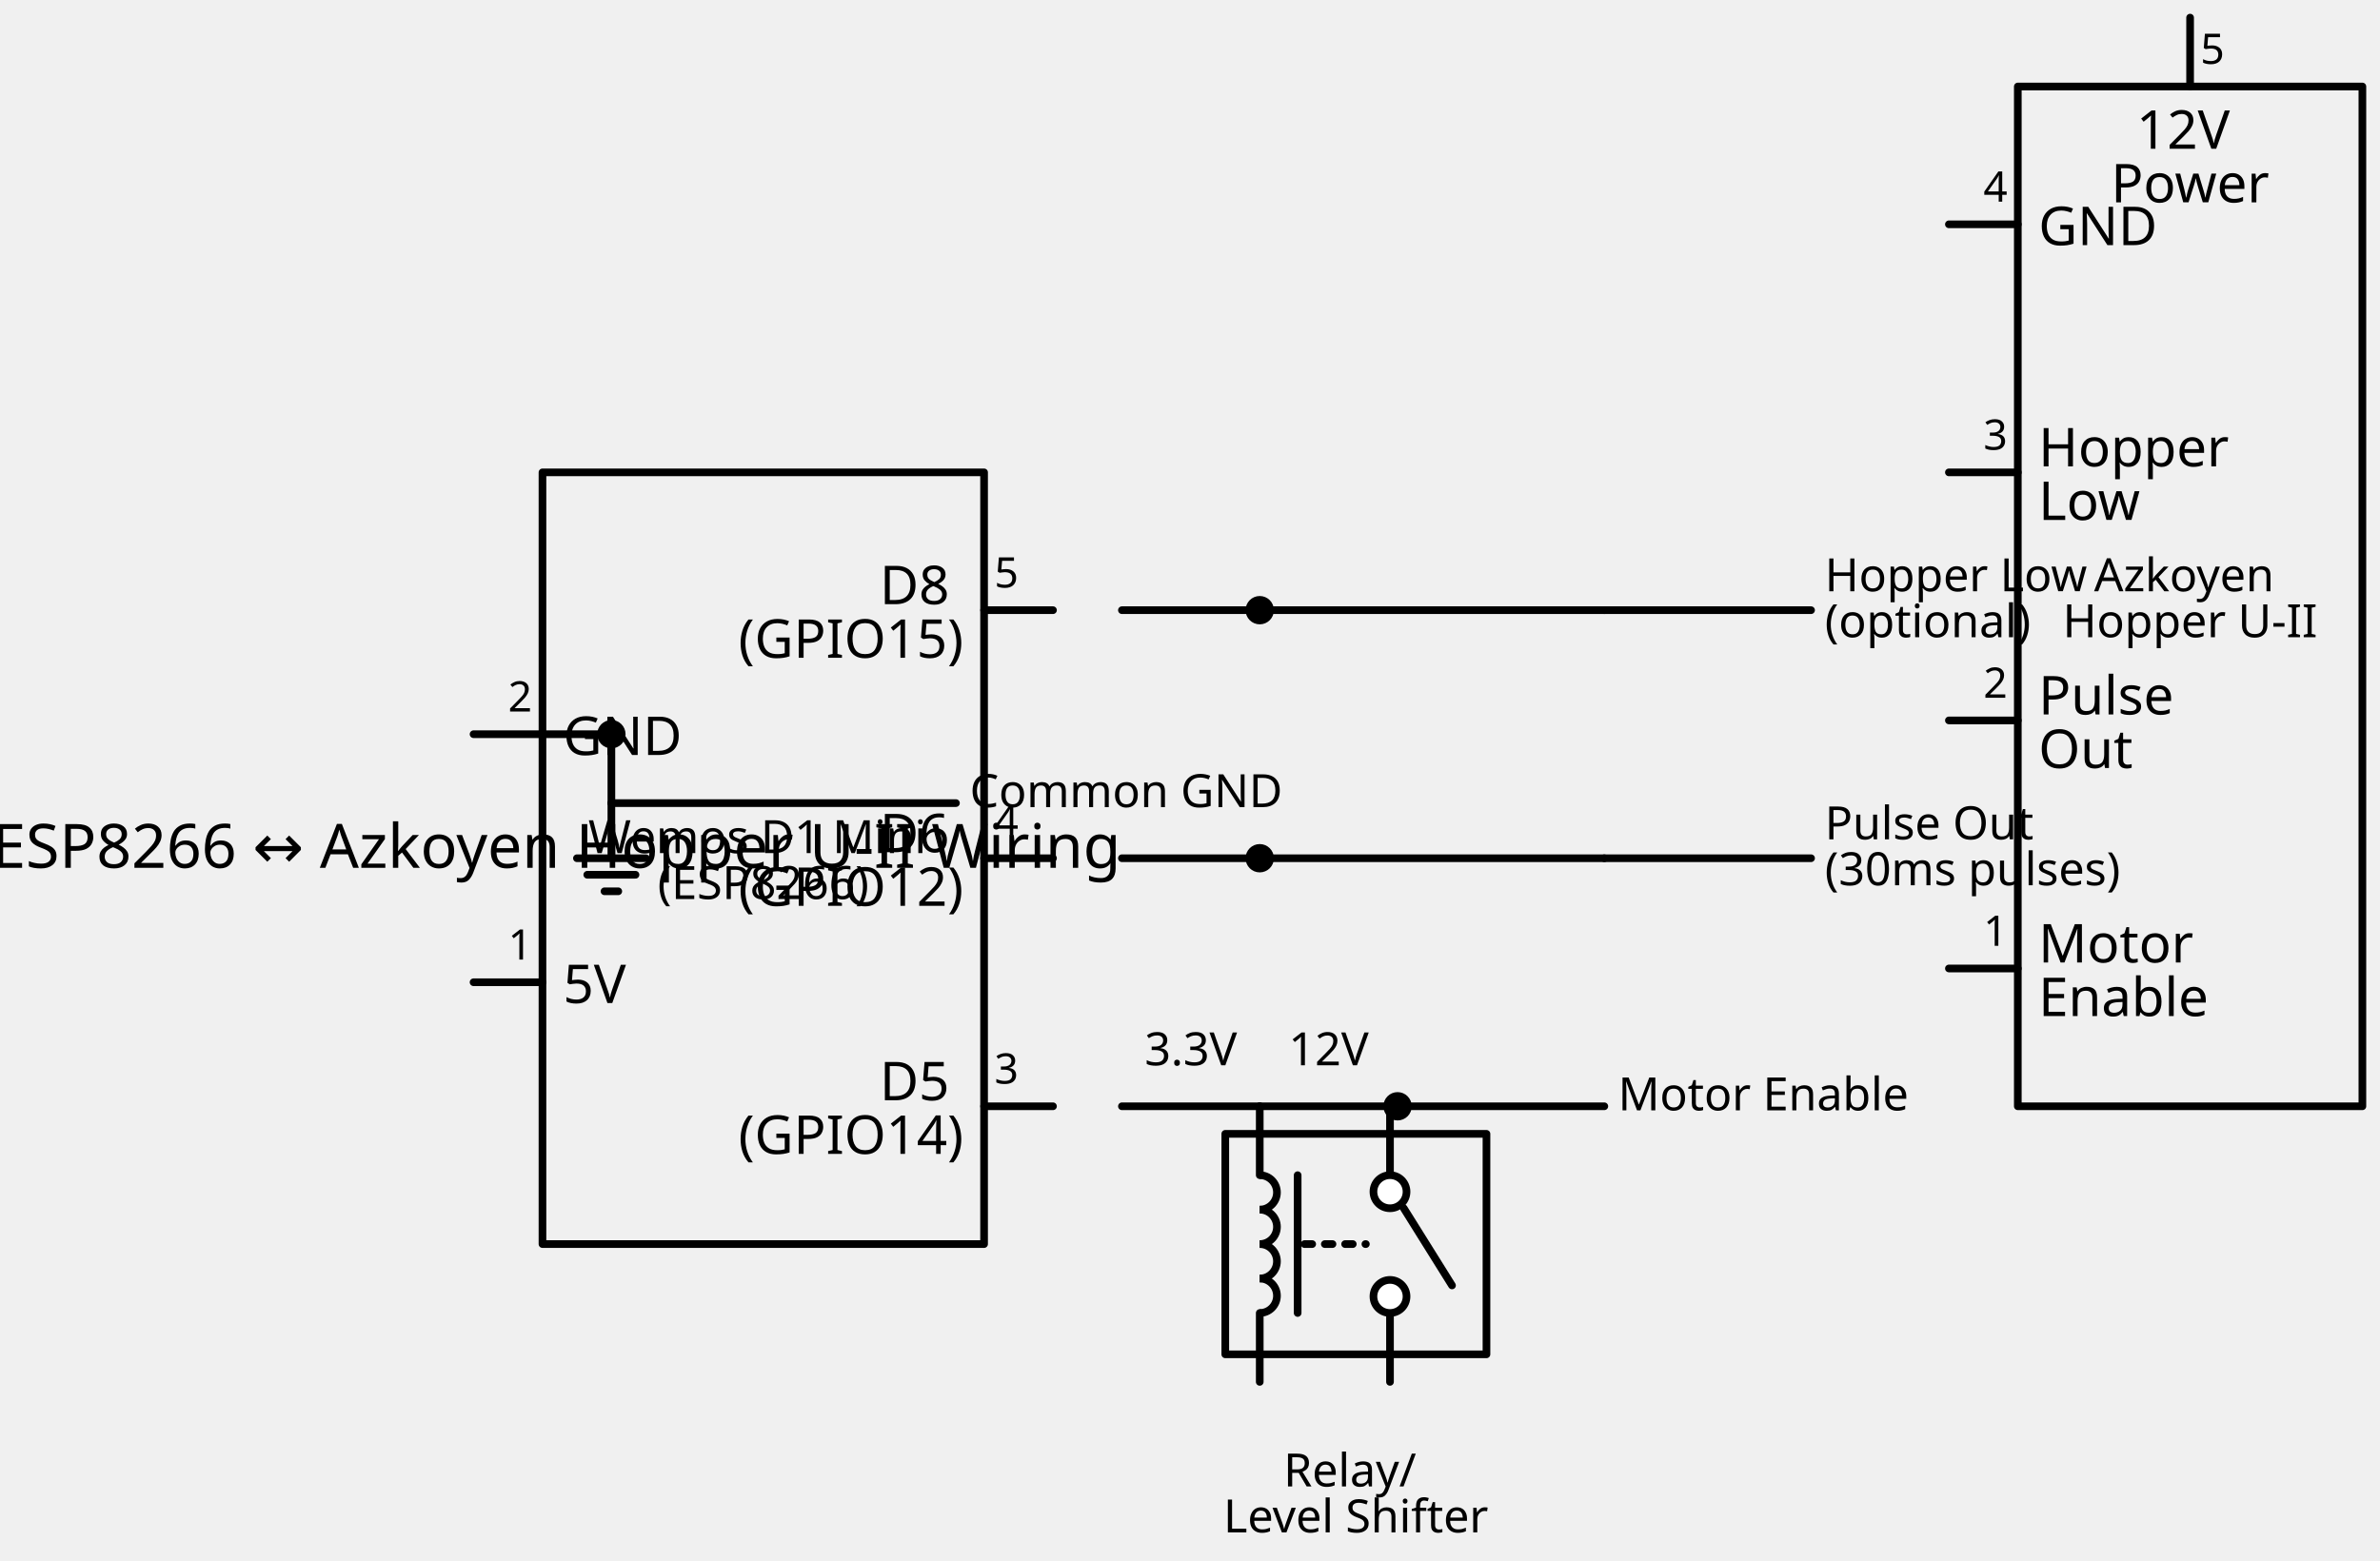
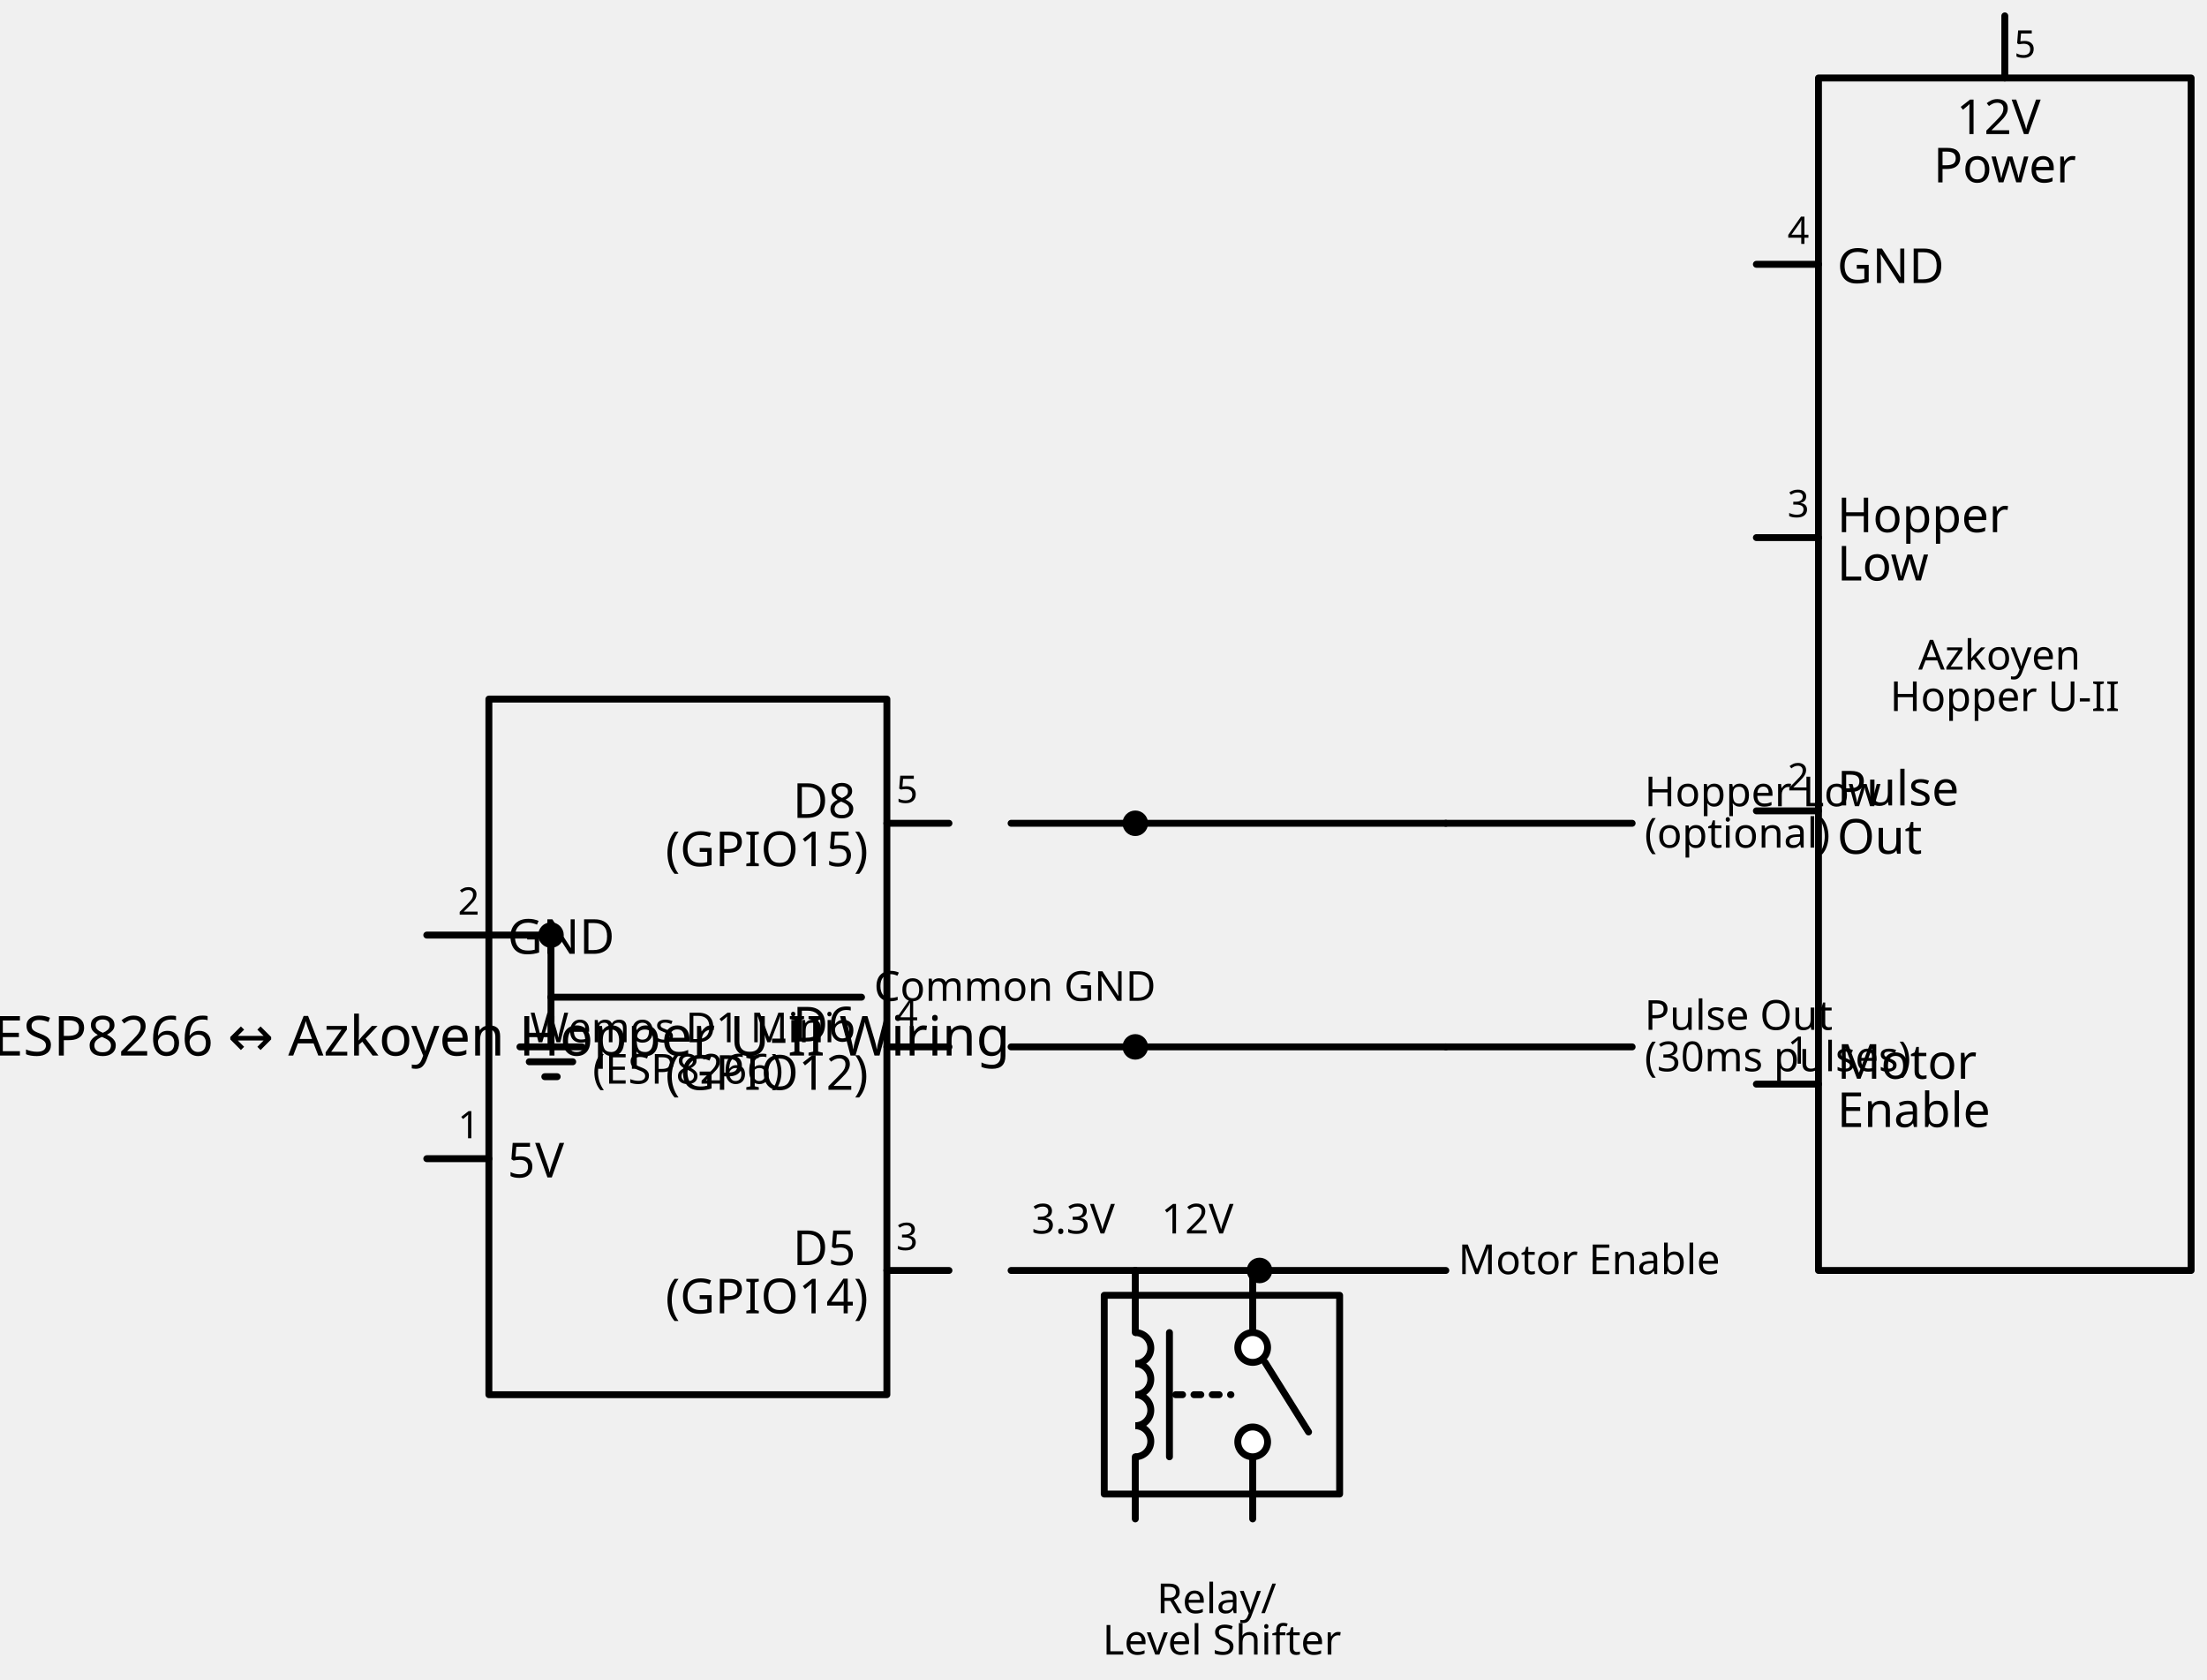
- <svg xmlns="http://www.w3.org/2000/svg" xml:lang="en" height="407.6pt" width="621.632pt" viewBox="-141.688 -235 621.632 407.6" style="background-color:white;">
+ <svg xmlns="http://www.w3.org/2000/svg" xml:lang="en" height="486.8pt" width="639.632pt" viewBox="-141.688 -314.2 639.632 486.8" style="background-color:white;">
  <path d="M 178.344,118.8 L 178.344,61.2 L 246.564,61.2 L 246.564,118.8 L 178.344,118.8" style="stroke:black;fill:none;stroke-width:2;stroke-dasharray:-;stroke-linecap:round;stroke-linejoin:round;" />
  <path d="M 187.34 72.0 a 4.5 4.5 -270 1 1 0.0 9.0" style="stroke:black;fill:none;stroke-width:2;stroke-dasharray:-;" />
  <path d="M 187.34 81.0 a 4.5 4.5 -270 1 1 0.0 9.0" style="stroke:black;fill:none;stroke-width:2;stroke-dasharray:-;" />
  <path d="M 187.34 90.0 a 4.5 4.5 -270 1 1 0.0 9.0" style="stroke:black;fill:none;stroke-width:2;stroke-dasharray:-;" />
  <path d="M 187.34 99.0 a 4.5 4.5 -270 1 1 0.0 9.0" style="stroke:black;fill:none;stroke-width:2;stroke-dasharray:-;" />
  <path d="M 0.0,90.0 L 115.344,90.0 L 115.344,-111.6 L 0.0,-111.6 L 0.0,90.0" style="stroke:black;fill:none;stroke-width:2.0;stroke-dasharray:-;stroke-linecap:round;stroke-linejoin:round;" />
  <path d="M 0.0,21.6 L -18.0,21.6" style="stroke:black;fill:none;stroke-width:2.0;stroke-dasharray:-;stroke-linecap:round;stroke-linejoin:round;" />
  <path d="M 0.0,-43.2 L -18.0,-43.2" style="stroke:black;fill:none;stroke-width:2.0;stroke-dasharray:-;stroke-linecap:round;stroke-linejoin:round;" />
  <path d="M 115.344,54 L 133.344,54" style="stroke:black;fill:none;stroke-width:2.0;stroke-dasharray:-;stroke-linecap:round;stroke-linejoin:round;" />
  <path d="M 115.344,-10.8 L 133.344,-10.8" style="stroke:black;fill:none;stroke-width:2.0;stroke-dasharray:-;stroke-linecap:round;stroke-linejoin:round;" />
  <path d="M 115.344,-75.6 L 133.344,-75.6" style="stroke:black;fill:none;stroke-width:2.0;stroke-dasharray:-;stroke-linecap:round;stroke-linejoin:round;" />
  <path d="M 151.344,54 L 169.344,54 L 187.344,54" style="stroke:black;fill:none;stroke-width:2.0;stroke-dasharray:-;stroke-linecap:round;stroke-linejoin:round;" />
  <path d="M 187.344,54 L 187.344,72.0 M 187.344,108.0 L 187.344,126.0" style="stroke:black;fill:none;stroke-width:2;stroke-dasharray:-;stroke-linecap:round;stroke-linejoin:round;" />
  <path d="M 197.244,72.0 L 197.244,90.0 L 197.244,108.0" style="stroke:black;fill:none;stroke-width:2;stroke-dasharray:-;stroke-linecap:round;stroke-linejoin:round;" />
  <path d="M 221.364,54 L 221.364,72.0 M 224.964,80.64 L 237.564,100.8 M 221.364,108.0 L 221.364,126.0" style="stroke:black;fill:none;stroke-width:2;stroke-dasharray:-;stroke-linecap:round;stroke-linejoin:round;" />
  <path d="M 199.044,90.0 L 207.054,90.0 L 215.064,90.0" style="stroke:black;fill:none;stroke-width:2;stroke-dasharray:2,3.3;stroke-linecap:round;stroke-linejoin:round;" />
  <path d="M 187.344,54 L 205.344,54 L 223.344,54" style="stroke:black;fill:none;stroke-width:2.0;stroke-dasharray:-;stroke-linecap:round;stroke-linejoin:round;" />
  <path d="M 223.344,54 L 250.344,54 L 277.344,54" style="stroke:black;fill:none;stroke-width:2.0;stroke-dasharray:-;stroke-linecap:round;stroke-linejoin:round;" />
  <path d="M 151.344,-10.8 L 169.344,-10.8 L 187.344,-10.8" style="stroke:black;fill:none;stroke-width:2.0;stroke-dasharray:-;stroke-linecap:round;stroke-linejoin:round;" />
  <path d="M 187.344,-10.8 L 232.344,-10.8 L 277.344,-10.8" style="stroke:black;fill:none;stroke-width:2.0;stroke-dasharray:-;stroke-linecap:round;stroke-linejoin:round;" />
  <path d="M 277.344,-10.8 L 304.344,-10.8 L 331.344,-10.8" style="stroke:black;fill:none;stroke-width:2.0;stroke-dasharray:-;stroke-linecap:round;stroke-linejoin:round;" />
  <path d="M 151.344,-75.6 L 169.344,-75.6 L 187.344,-75.6" style="stroke:black;fill:none;stroke-width:2.0;stroke-dasharray:-;stroke-linecap:round;stroke-linejoin:round;" />
  <path d="M 187.344,-75.6 L 232.344,-75.6 L 277.344,-75.6" style="stroke:black;fill:none;stroke-width:2.0;stroke-dasharray:-;stroke-linecap:round;stroke-linejoin:round;" />
  <path d="M 277.344,-75.6 L 304.344,-75.6 L 331.344,-75.6" style="stroke:black;fill:none;stroke-width:2.0;stroke-dasharray:-;stroke-linecap:round;stroke-linejoin:round;" />
  <path d="M 0.0,-43.2 L 9.0,-43.2 L 18.0,-43.2" style="stroke:black;fill:none;stroke-width:2.0;stroke-dasharray:-;stroke-linecap:round;stroke-linejoin:round;" />
  <path d="M 18.0,-43.2 L 18,-34.2 L 18,-25.2" style="stroke:black;fill:none;stroke-width:2.0;stroke-dasharray:-;stroke-linecap:round;stroke-linejoin:round;" />
  <path d="M 18,-25.2 L 18,-10.8 L 9,-10.8 L 27,-10.8 M 11.7,-6.48 L 24.3,-6.48 M 16.2,-2.16 L 19.8,-2.16" style="stroke:black;fill:none;stroke-width:2.0;stroke-dasharray:-;stroke-linecap:round;stroke-linejoin:round;" />
  <path d="M 18,-25.2 L 63.0,-25.2 L 108.0,-25.2" style="stroke:black;fill:none;stroke-width:2.0;stroke-dasharray:-;stroke-linecap:round;stroke-linejoin:round;" />
-   <path d="M 385.344,54 L 475.344,54 L 475.344,-212.4 L 385.344,-212.4 L 385.344,54" style="stroke:black;fill:none;stroke-width:2.0;stroke-dasharray:-;stroke-linecap:round;stroke-linejoin:round;" />
-   <path d="M 385.344,18 L 367.344,18" style="stroke:black;fill:none;stroke-width:2.0;stroke-dasharray:-;stroke-linecap:round;stroke-linejoin:round;" />
-   <path d="M 385.344,-46.8 L 367.344,-46.8" style="stroke:black;fill:none;stroke-width:2.0;stroke-dasharray:-;stroke-linecap:round;stroke-linejoin:round;" />
-   <path d="M 385.344,-111.6 L 367.344,-111.6" style="stroke:black;fill:none;stroke-width:2.0;stroke-dasharray:-;stroke-linecap:round;stroke-linejoin:round;" />
-   <path d="M 385.344,-176.4 L 367.344,-176.4" style="stroke:black;fill:none;stroke-width:2.0;stroke-dasharray:-;stroke-linecap:round;stroke-linejoin:round;" />
-   <path d="M 430.344,-212.4 L 430.344,-230.4" style="stroke:black;fill:none;stroke-width:2.0;stroke-dasharray:-;stroke-linecap:round;stroke-linejoin:round;" />
+   <path d="M 385.344,54 L 493.344,54 L 493.344,-291.6 L 385.344,-291.6 L 385.344,54" style="stroke:black;fill:none;stroke-width:2.0;stroke-dasharray:-;stroke-linecap:round;stroke-linejoin:round;" />
+   <path d="M 385.344,-7.993605777301127e-15 L 367.344,-7.993605777301127e-15" style="stroke:black;fill:none;stroke-width:2.0;stroke-dasharray:-;stroke-linecap:round;stroke-linejoin:round;" />
+   <path d="M 385.344,-79.2 L 367.344,-79.2" style="stroke:black;fill:none;stroke-width:2.0;stroke-dasharray:-;stroke-linecap:round;stroke-linejoin:round;" />
+   <path d="M 385.344,-158.4 L 367.344,-158.4" style="stroke:black;fill:none;stroke-width:2.0;stroke-dasharray:-;stroke-linecap:round;stroke-linejoin:round;" />
+   <path d="M 385.344,-237.6 L 367.344,-237.6" style="stroke:black;fill:none;stroke-width:2.0;stroke-dasharray:-;stroke-linecap:round;stroke-linejoin:round;" />
+   <path d="M 439.344,-291.6 L 439.344,-309.6" style="stroke:black;fill:none;stroke-width:2.0;stroke-dasharray:-;stroke-linecap:round;stroke-linejoin:round;" />
  <text x="3.6" y="-19.6" dominant-baseline="ideographic" fill="black" font-size="16" font-family="sans" text-anchor="middle">
    <tspan x="3.6" dy="16">ESP8266 ↔ Azkoyen Hopper U-II Wiring</tspan>
  </text>
  <text x="-2.7" y="7.9" dominant-baseline="ideographic" fill="black" font-size="11" font-family="sans" text-anchor="end">
    <tspan x="-2.7" dy="11">1</tspan>
  </text>
  <text x="5.4" y="7.6" dominant-baseline="central" fill="black" font-size="14" font-family="sans" text-anchor="start">
    <tspan x="5.4" dy="14">5V</tspan>
  </text>
  <text x="-2.7" y="-56.9" dominant-baseline="ideographic" fill="black" font-size="11" font-family="sans" text-anchor="end">
    <tspan x="-2.7" dy="11">2</tspan>
  </text>
  <text x="5.4" y="-57.2" dominant-baseline="central" fill="black" font-size="14" font-family="sans" text-anchor="start">
    <tspan x="5.4" dy="14">GND</tspan>
  </text>
  <text x="118.044" y="40.3" dominant-baseline="ideographic" fill="black" font-size="11" font-family="sans" text-anchor="start">
    <tspan x="118.044" dy="11">3</tspan>
  </text>
  <text x="109.944" y="33" dominant-baseline="central" fill="black" font-size="14" font-family="sans" text-anchor="end">
    <tspan x="109.944" dy="14">D5</tspan>
    <tspan x="109.944" dy="14">(GPIO14)</tspan>
  </text>
  <text x="118.044" y="-24.5" dominant-baseline="ideographic" fill="black" font-size="11" font-family="sans" text-anchor="start">
    <tspan x="118.044" dy="11">4</tspan>
  </text>
  <text x="109.944" y="-31.8" dominant-baseline="central" fill="black" font-size="14" font-family="sans" text-anchor="end">
    <tspan x="109.944" dy="14">D6</tspan>
    <tspan x="109.944" dy="14">(GPIO12)</tspan>
  </text>
  <text x="118.044" y="-89.3" dominant-baseline="ideographic" fill="black" font-size="11" font-family="sans" text-anchor="start">
    <tspan x="118.044" dy="11">5</tspan>
  </text>
  <text x="109.944" y="-96.6" dominant-baseline="central" fill="black" font-size="14" font-family="sans" text-anchor="end">
    <tspan x="109.944" dy="14">D8</tspan>
    <tspan x="109.944" dy="14">(GPIO15)</tspan>
  </text>
  <text x="57.672" y="-28.8" dominant-baseline="central" fill="black" font-size="12" font-family="sans" text-anchor="middle">
    <tspan x="57.672" dy="12">Wemos D1 Mini</tspan>
    <tspan x="57.672" dy="12">(ESP8266)</tspan>
  </text>
  <text x="169.344" y="34.8" dominant-baseline="ideographic" fill="black" font-size="12" font-family="sans" text-anchor="middle">
    <tspan x="169.344" dy="12">3.3V</tspan>
  </text>
  <circle cx="221.364" cy="76.32" r="4.32" style="stroke:black;fill:white;stroke-width:2;stroke-dasharray:-;" />
  <circle cx="221.364" cy="103.68" r="4.32" style="stroke:black;fill:white;stroke-width:2;stroke-dasharray:-;" />
  <text x="212.454" y="132.0" dominant-baseline="hanging" fill="black" font-size="12" font-family="sans" text-anchor="middle">
    <tspan x="212.454" dy="12">Relay/</tspan>
    <tspan x="212.454" dy="12">Level Shifter</tspan>
  </text>
  <text x="205.344" y="34.8" dominant-baseline="ideographic" fill="black" font-size="12" font-family="sans" text-anchor="middle">
    <tspan x="205.344" dy="12">12V</tspan>
  </text>
  <text x="280.944" y="38.4" dominant-baseline="central" fill="black" font-size="12" font-family="sans" text-anchor="start">
    <tspan x="280.944" dy="12">Motor Enable</tspan>
  </text>
  <text x="334.944" y="-32.4" dominant-baseline="central" fill="black" font-size="12" font-family="sans" text-anchor="start">
    <tspan x="334.944" dy="12">Pulse Out</tspan>
    <tspan x="334.944" dy="12">(30ms pulses)</tspan>
  </text>
  <text x="334.944" y="-97.2" dominant-baseline="central" fill="black" font-size="12" font-family="sans" text-anchor="start">
    <tspan x="334.944" dy="12">Hopper Low</tspan>
    <tspan x="334.944" dy="12">(optional)</tspan>
  </text>
  <text x="111.6" y="-40.8" dominant-baseline="central" fill="black" font-size="12" font-family="sans" text-anchor="start">
    <tspan x="111.6" dy="12">Common GND</tspan>
  </text>
-   <text x="382.644" y="4.3" dominant-baseline="ideographic" fill="black" font-size="11" font-family="sans" text-anchor="end">
+   <text x="382.644" y="-13.7" dominant-baseline="ideographic" fill="black" font-size="11" font-family="sans" text-anchor="end">
    <tspan x="382.644" dy="11">1</tspan>
  </text>
-   <text x="390.744" y="-3" dominant-baseline="central" fill="black" font-size="14" font-family="sans" text-anchor="start">
+   <text x="390.744" y="-21" dominant-baseline="central" fill="black" font-size="14" font-family="sans" text-anchor="start">
    <tspan x="390.744" dy="14">Motor</tspan>
    <tspan x="390.744" dy="14">Enable</tspan>
  </text>
-   <text x="382.644" y="-60.5" dominant-baseline="ideographic" fill="black" font-size="11" font-family="sans" text-anchor="end">
+   <text x="382.644" y="-92.9" dominant-baseline="ideographic" fill="black" font-size="11" font-family="sans" text-anchor="end">
    <tspan x="382.644" dy="11">2</tspan>
  </text>
-   <text x="390.744" y="-67.8" dominant-baseline="central" fill="black" font-size="14" font-family="sans" text-anchor="start">
+   <text x="390.744" y="-100.2" dominant-baseline="central" fill="black" font-size="14" font-family="sans" text-anchor="start">
    <tspan x="390.744" dy="14">Pulse</tspan>
    <tspan x="390.744" dy="14">Out</tspan>
  </text>
-   <text x="382.644" y="-125.3" dominant-baseline="ideographic" fill="black" font-size="11" font-family="sans" text-anchor="end">
+   <text x="382.644" y="-172.1" dominant-baseline="ideographic" fill="black" font-size="11" font-family="sans" text-anchor="end">
    <tspan x="382.644" dy="11">3</tspan>
  </text>
-   <text x="390.744" y="-132.6" dominant-baseline="central" fill="black" font-size="14" font-family="sans" text-anchor="start">
+   <text x="390.744" y="-179.4" dominant-baseline="central" fill="black" font-size="14" font-family="sans" text-anchor="start">
    <tspan x="390.744" dy="14">Hopper</tspan>
    <tspan x="390.744" dy="14">Low</tspan>
  </text>
-   <text x="382.644" y="-190.1" dominant-baseline="ideographic" fill="black" font-size="11" font-family="sans" text-anchor="end">
+   <text x="382.644" y="-251.3" dominant-baseline="ideographic" fill="black" font-size="11" font-family="sans" text-anchor="end">
    <tspan x="382.644" dy="11">4</tspan>
  </text>
-   <text x="390.744" y="-190.4" dominant-baseline="central" fill="black" font-size="14" font-family="sans" text-anchor="start">
+   <text x="390.744" y="-251.6" dominant-baseline="central" fill="black" font-size="14" font-family="sans" text-anchor="start">
    <tspan x="390.744" dy="14">GND</tspan>
  </text>
-   <text x="433.044" y="-226.1" dominant-baseline="ideographic" fill="black" font-size="11" font-family="sans" text-anchor="start">
-     <tspan x="433.044" dy="11">5</tspan>
+   <text x="442.044" y="-305.3" dominant-baseline="ideographic" fill="black" font-size="11" font-family="sans" text-anchor="start">
+     <tspan x="442.044" dy="11">5</tspan>
  </text>
-   <text x="430.344" y="-221.0" dominant-baseline="hanging" fill="black" font-size="14" font-family="sans" text-anchor="middle">
-     <tspan x="430.344" dy="14">12V</tspan>
-     <tspan x="430.344" dy="14">Power</tspan>
+   <text x="439.344" y="-300.2" dominant-baseline="hanging" fill="black" font-size="14" font-family="sans" text-anchor="middle">
+     <tspan x="439.344" dy="14">12V</tspan>
+     <tspan x="439.344" dy="14">Power</tspan>
  </text>
-   <text x="430.344" y="-97.2" dominant-baseline="central" fill="black" font-size="12" font-family="sans" text-anchor="middle">
-     <tspan x="430.344" dy="12">Azkoyen</tspan>
-     <tspan x="430.344" dy="12">Hopper U-II</tspan>
+   <text x="439.344" y="-136.8" dominant-baseline="central" fill="black" font-size="12" font-family="sans" text-anchor="middle">
+     <tspan x="439.344" dy="12">Azkoyen</tspan>
+     <tspan x="439.344" dy="12">Hopper U-II</tspan>
  </text>
  <circle cx="223.344" cy="54" r="2.7" style="stroke:black;fill:black;stroke-width:2.0;stroke-dasharray:-;" />
  <circle cx="187.344" cy="-10.8" r="2.7" style="stroke:black;fill:black;stroke-width:2.0;stroke-dasharray:-;" />
  <circle cx="187.344" cy="-75.6" r="2.7" style="stroke:black;fill:black;stroke-width:2.0;stroke-dasharray:-;" />
  <circle cx="18.0" cy="-43.2" r="2.7" style="stroke:black;fill:black;stroke-width:2.0;stroke-dasharray:-;" />
</svg>
